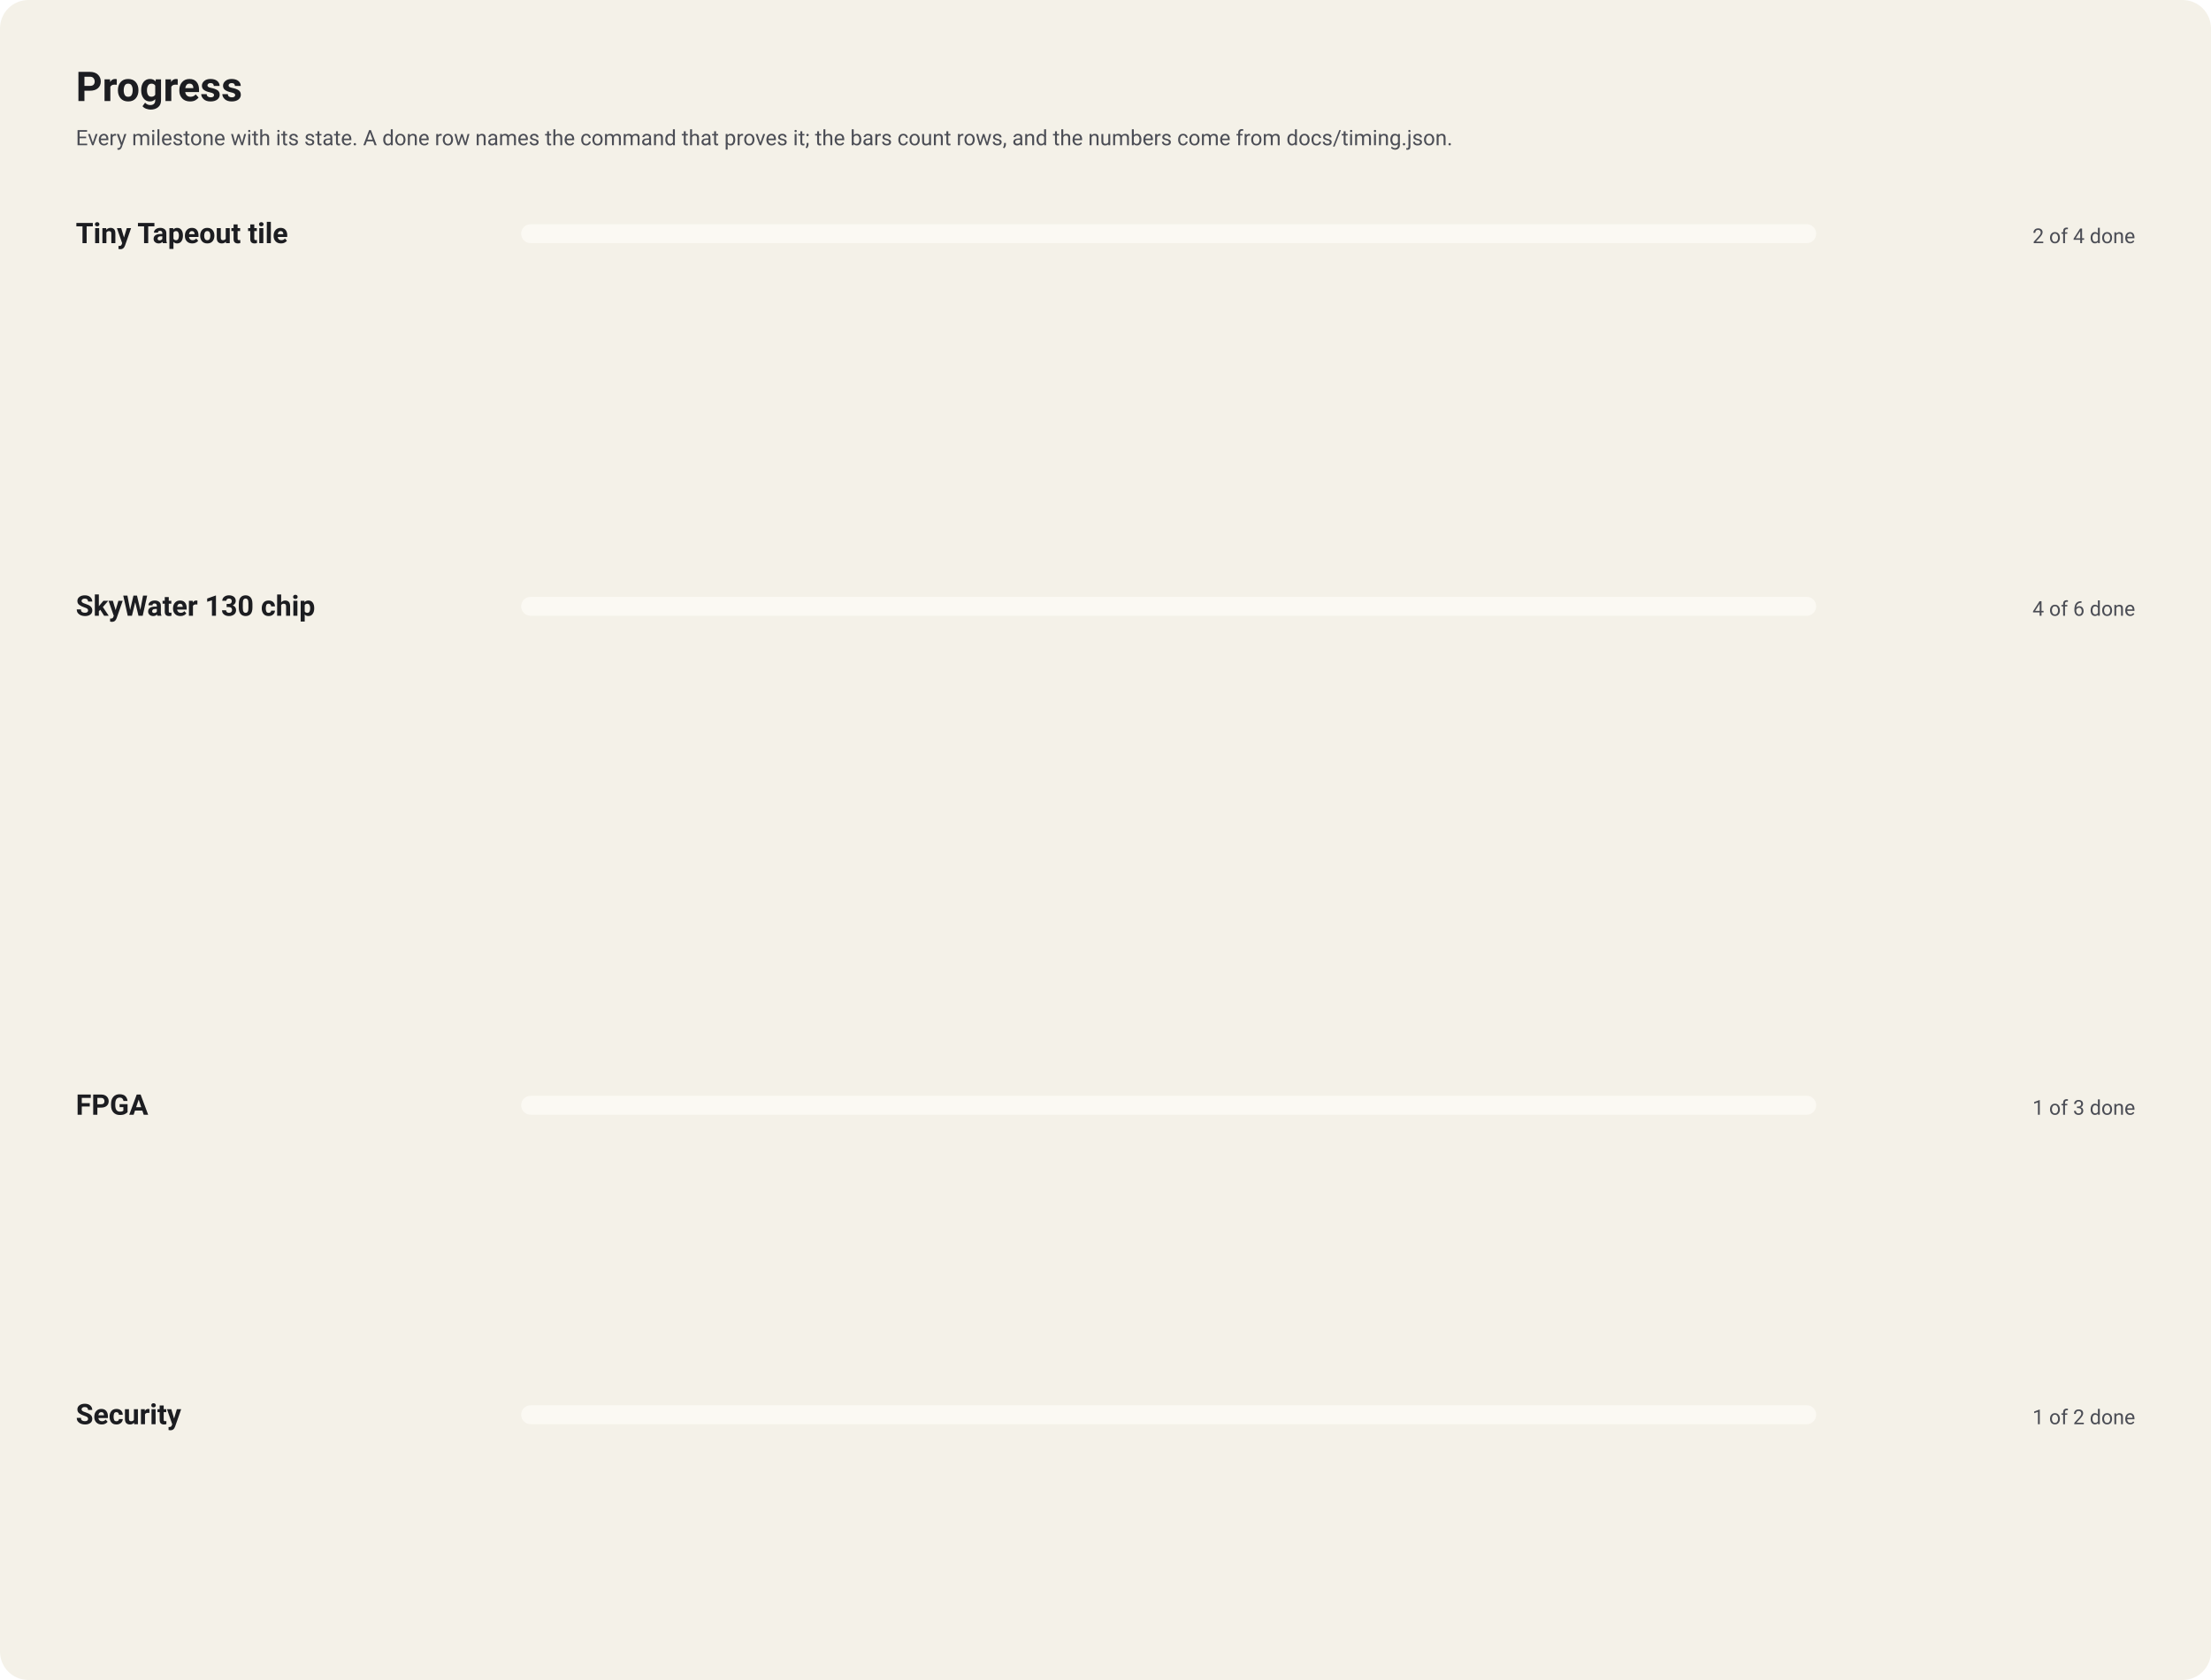
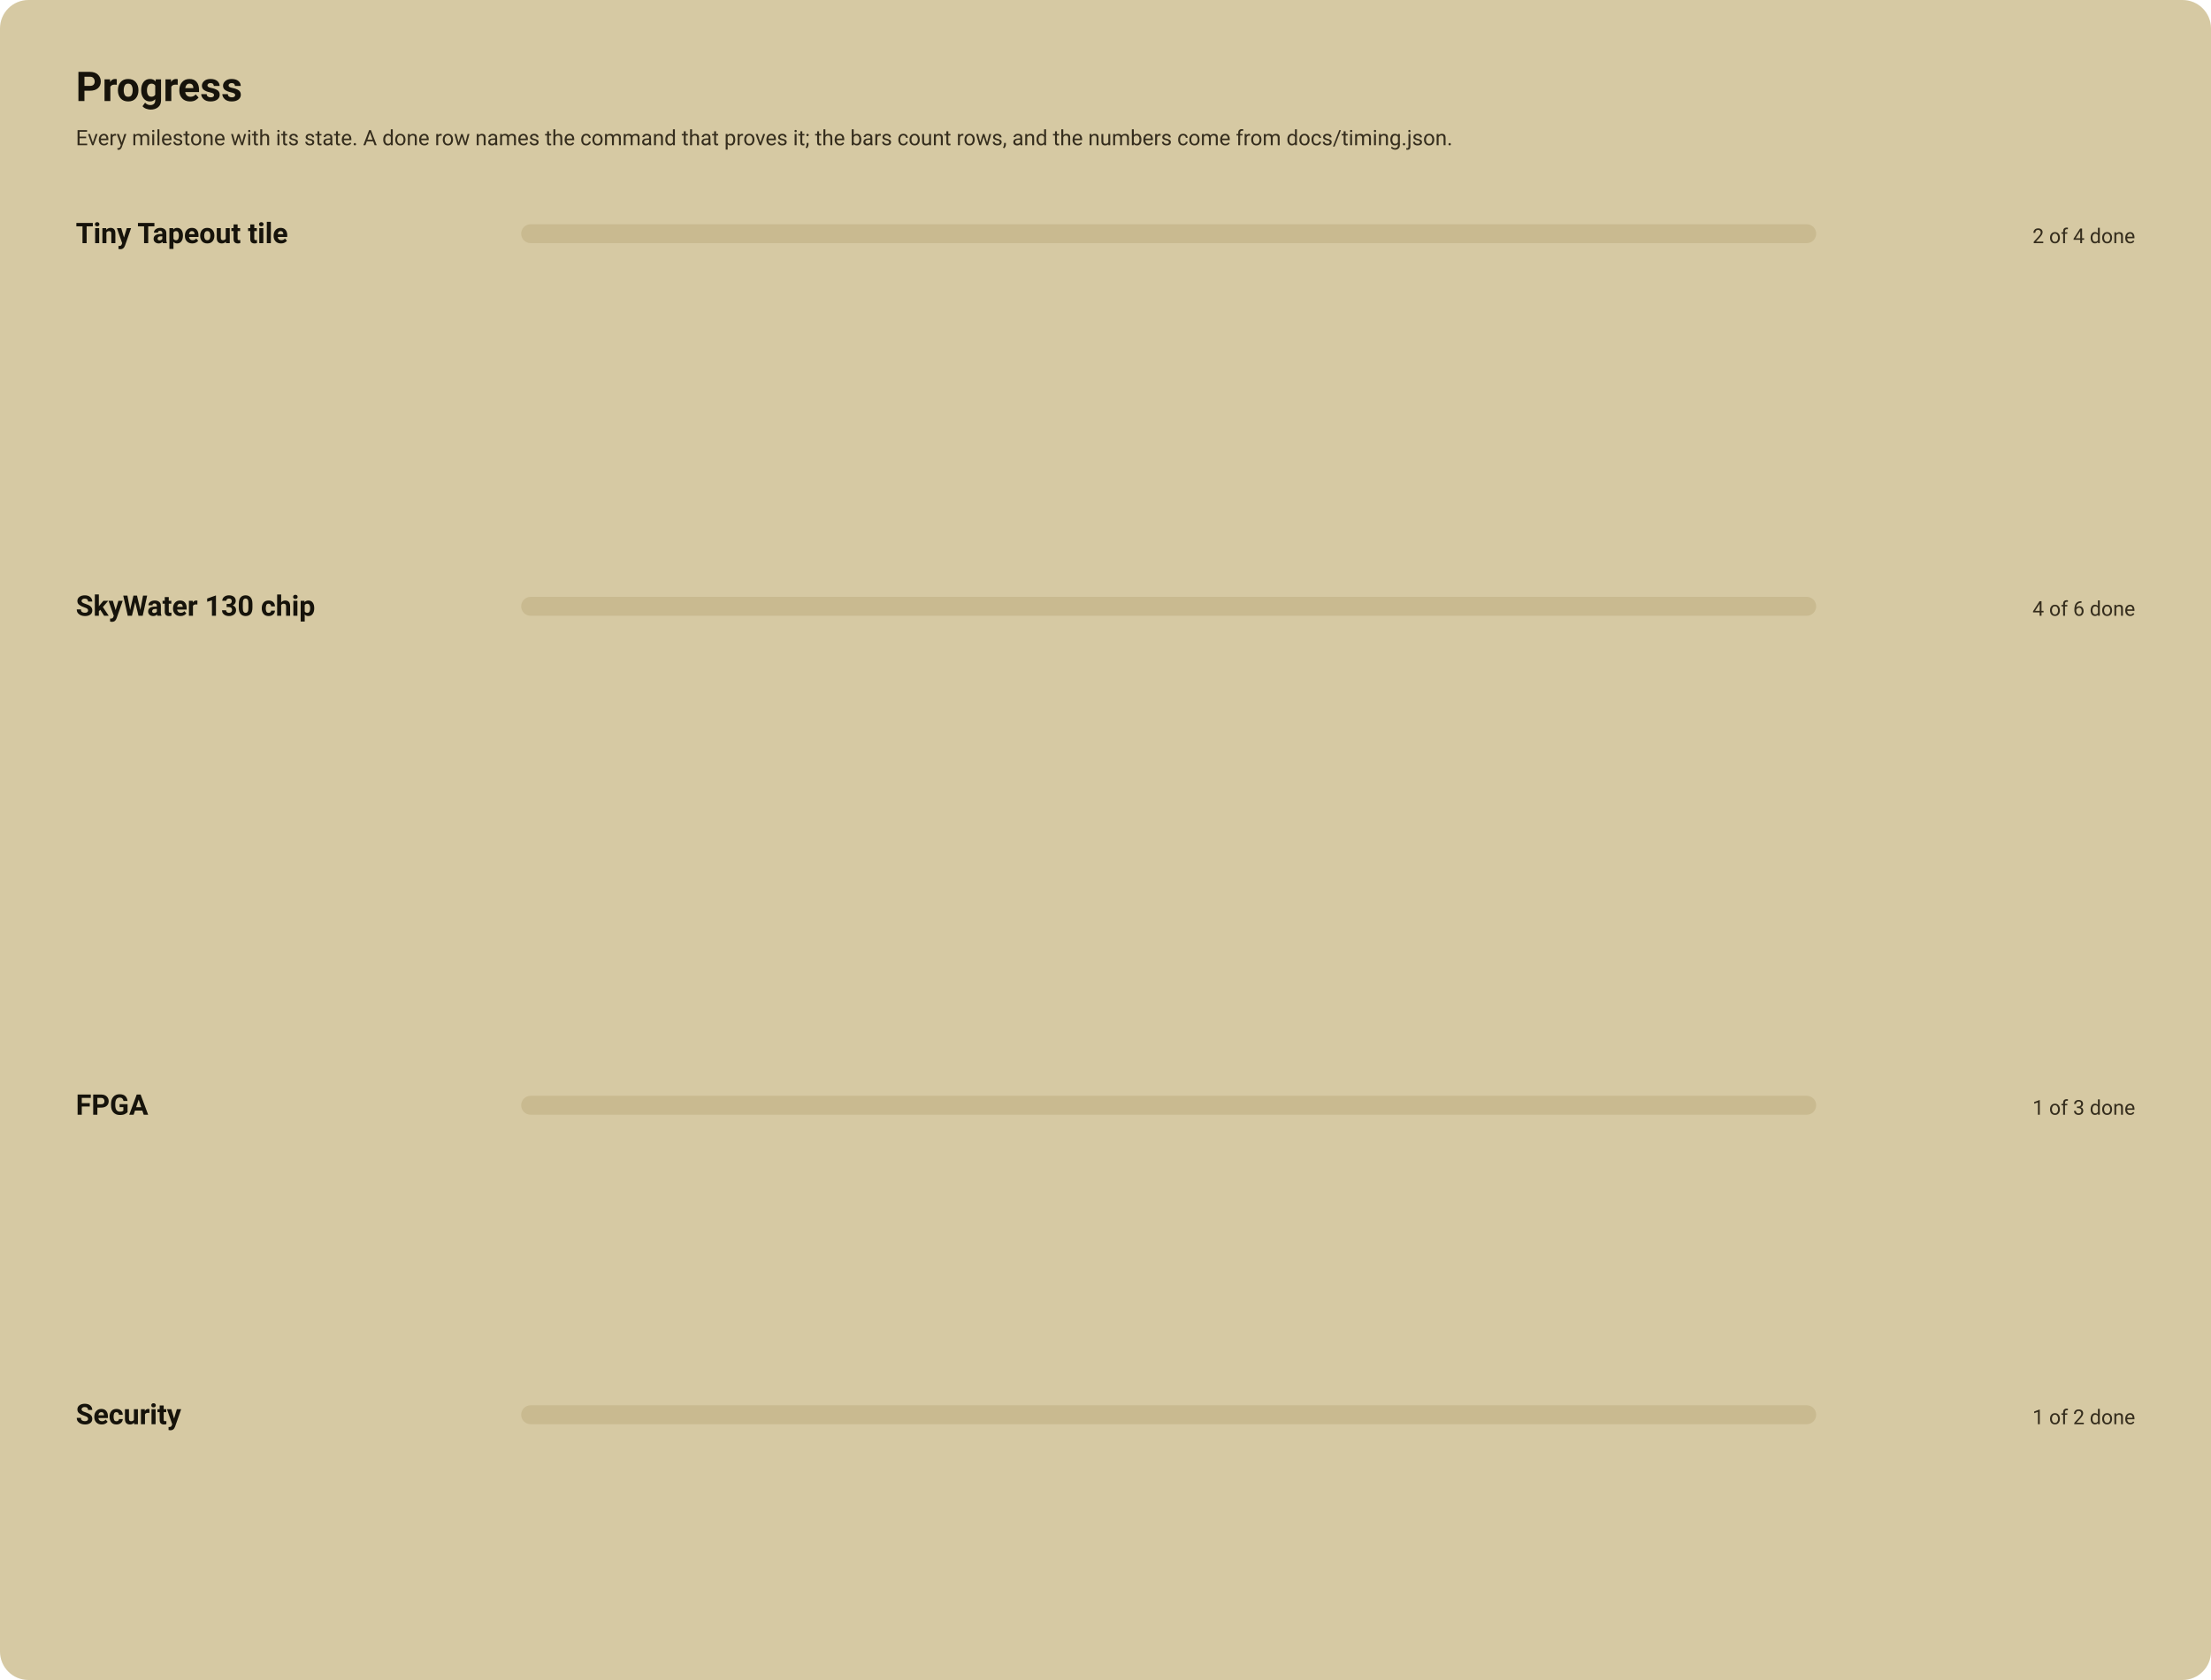
<svg xmlns="http://www.w3.org/2000/svg" viewBox="0 0 1400 1064" width="1400" height="1064" role="img" aria-labelledby="t d">
  <style>
  @keyframes hy-pulse { 0%,100% { opacity:.35 } 50% { opacity:1 } }
  @keyframes hy-flow  { from { stroke-dashoffset: 48 } to { stroke-dashoffset: 0 } }
  @keyframes hy-in    { from { opacity:0; transform:translateY(6px) } to { opacity:1; transform:none } }
  .pulse { animation: hy-pulse 2.4s ease-in-out infinite; }
  .flow  { stroke-dasharray: 6 18; animation: hy-flow 1.2s linear infinite; }
  .rise  { opacity:0; animation: hy-in .6s ease-out forwards; }
  @media (prefers-reduced-motion: reduce) {
    .pulse, .flow, .rise { animation: none !important; opacity: 1 !important; transform: none !important; }
  }
</style>
-   <rect width="1400" height="1064" rx="18" fill="#f4f1e8" />
-   <text x="48.0" y="64.0" text-anchor="start" style="font-family:ui-sans-serif,system-ui,-apple-system,'Segoe UI',Roboto,sans-serif;font-size:26px;font-weight:750" fill="#1c1d21">Progress</text>
-   <text x="48.0" y="92.0" text-anchor="start" style="font-family:ui-sans-serif,system-ui,-apple-system,'Segoe UI',Roboto,sans-serif;font-size:13.5px;font-weight:400" fill="#4b4d55">Every milestone with its state. A done row names the command that proves it; the bars count rows, and the numbers come from docs/timing.json.</text>
-   <text x="48.0" y="154.0" text-anchor="start" style="font-family:ui-sans-serif,system-ui,-apple-system,'Segoe UI',Roboto,sans-serif;font-size:18px;font-weight:750" fill="#1c1d21">Tiny Tapeout tile</text>
-   <text x="1352.0" y="154.0" text-anchor="end" style="font-family:ui-sans-serif,system-ui,-apple-system,'Segoe UI',Roboto,sans-serif;font-size:13px;font-weight:400" fill="#4b4d55">2 of 4 done</text>
-   <rect x="330" y="142" width="820" height="12" rx="6" fill="#fbf9f3" />
-   <rect class="rise" style="animation-delay:0.00s" x="331.0" y="142" width="203.0" height="12" rx="6" fill="#6a3fcf" fill-opacity="1" />
-   <rect class="rise" style="animation-delay:0.05s" x="536.0" y="142" width="203.0" height="12" rx="6" fill="#6a3fcf" fill-opacity="1" />
-   <rect class="rise" style="animation-delay:0.10s" x="741.0" y="142" width="203.0" height="12" rx="6" fill="#0a7488" fill-opacity="0.55" />
-   <rect class="rise" style="animation-delay:0.15s" x="946.0" y="142" width="203.0" height="12" rx="6" fill="#6b6d74" fill-opacity="0.55" />
+   <rect width="1400" height="1064" rx="18" fill="#d6c9a3" />
+   <text x="48.0" y="64.0" text-anchor="start" style="font-family:ui-sans-serif,system-ui,-apple-system,'Segoe UI',Roboto,sans-serif;font-size:26px;font-weight:750" fill="#16130b">Progress</text>
+   <text x="48.0" y="92.0" text-anchor="start" style="font-family:ui-sans-serif,system-ui,-apple-system,'Segoe UI',Roboto,sans-serif;font-size:13.5px;font-weight:400" fill="#352d1d">Every milestone with its state. A done row names the command that proves it; the bars count rows, and the numbers come from docs/timing.json.</text>
+   <text x="48.0" y="154.0" text-anchor="start" style="font-family:ui-sans-serif,system-ui,-apple-system,'Segoe UI',Roboto,sans-serif;font-size:18px;font-weight:750" fill="#16130b">Tiny Tapeout tile</text>
+   <text x="1352.0" y="154.0" text-anchor="end" style="font-family:ui-sans-serif,system-ui,-apple-system,'Segoe UI',Roboto,sans-serif;font-size:13px;font-weight:400" fill="#352d1d">2 of 4 done</text>
+   <rect x="330" y="142" width="820" height="12" rx="6" fill="#c9ba90" />
+   <rect class="rise" style="animation-delay:0.00s" x="331.0" y="142" width="203.0" height="12" rx="6" fill="#5e1f7c" fill-opacity="1" />
+   <rect class="rise" style="animation-delay:0.05s" x="536.0" y="142" width="203.0" height="12" rx="6" fill="#5e1f7c" fill-opacity="1" />
+   <rect class="rise" style="animation-delay:0.10s" x="741.0" y="142" width="203.0" height="12" rx="6" fill="#18378a" fill-opacity="0.55" />
+   <rect class="rise" style="animation-delay:0.15s" x="946.0" y="142" width="203.0" height="12" rx="6" fill="#4a4130" fill-opacity="0.55" />
  <g class="rise" style="animation-delay:0.06s">
-     <rect x="64" y="172" width="104" height="22" rx="11" fill="#6a3fcf" fill-opacity=".2" stroke="#6a3fcf" />
-     <text x="116.0" y="188.0" text-anchor="middle" style="font-family:ui-sans-serif,system-ui,-apple-system,'Segoe UI',Roboto,sans-serif;font-size:12px;font-weight:700" fill="#6a3fcf">done</text>
-     <text x="186.0" y="188.0" text-anchor="start" style="font-family:ui-sans-serif,system-ui,-apple-system,'Segoe UI',Roboto,sans-serif;font-size:14px;font-weight:400" fill="#1c1d21">RTL and 21 cocotb tests</text>
-     <text x="1352.0" y="188.0" text-anchor="end" style="font-family:ui-monospace,SFMono-Regular,Menlo,Consolas,monospace;font-size:12.5px;font-weight:400" fill="#6a3fcf">make tile</text>
+     <rect x="64" y="172" width="104" height="22" rx="11" fill="#5e1f7c" fill-opacity=".2" stroke="#5e1f7c" />
+     <text x="116.0" y="188.0" text-anchor="middle" style="font-family:ui-sans-serif,system-ui,-apple-system,'Segoe UI',Roboto,sans-serif;font-size:12px;font-weight:700" fill="#5e1f7c">done</text>
+     <text x="186.0" y="188.0" text-anchor="start" style="font-family:ui-sans-serif,system-ui,-apple-system,'Segoe UI',Roboto,sans-serif;font-size:14px;font-weight:400" fill="#16130b">RTL and 21 cocotb tests</text>
+     <text x="1352.0" y="188.0" text-anchor="end" style="font-family:ui-monospace,SFMono-Regular,Menlo,Consolas,monospace;font-size:12.5px;font-weight:400" fill="#5e1f7c">make tile</text>
  </g>
  <g class="rise" style="animation-delay:0.12s">
-     <rect x="64" y="212" width="104" height="22" rx="11" fill="#6a3fcf" fill-opacity=".2" stroke="#6a3fcf" />
-     <text x="116.0" y="228.0" text-anchor="middle" style="font-family:ui-sans-serif,system-ui,-apple-system,'Segoe UI',Roboto,sans-serif;font-size:12px;font-weight:700" fill="#6a3fcf">done</text>
-     <text x="186.0" y="228.0" text-anchor="start" style="font-family:ui-sans-serif,system-ui,-apple-system,'Segoe UI',Roboto,sans-serif;font-size:14px;font-weight:400" fill="#1c1d21">hardened clean at 4×4 (v3.10, +14.06 ns)</text>
-     <text x="1352.0" y="228.0" text-anchor="end" style="font-family:ui-monospace,SFMono-Regular,Menlo,Consolas,monospace;font-size:12.5px;font-weight:400" fill="#6a3fcf">make tile-gl</text>
+     <rect x="64" y="212" width="104" height="22" rx="11" fill="#5e1f7c" fill-opacity=".2" stroke="#5e1f7c" />
+     <text x="116.0" y="228.0" text-anchor="middle" style="font-family:ui-sans-serif,system-ui,-apple-system,'Segoe UI',Roboto,sans-serif;font-size:12px;font-weight:700" fill="#5e1f7c">done</text>
+     <text x="186.0" y="228.0" text-anchor="start" style="font-family:ui-sans-serif,system-ui,-apple-system,'Segoe UI',Roboto,sans-serif;font-size:14px;font-weight:400" fill="#16130b">hardened clean at 4×4 (v3.10, +14.06 ns)</text>
+     <text x="1352.0" y="228.0" text-anchor="end" style="font-family:ui-monospace,SFMono-Regular,Menlo,Consolas,monospace;font-size:12.5px;font-weight:400" fill="#5e1f7c">make tile-gl</text>
  </g>
  <g class="rise" style="animation-delay:0.18s">
-     <rect x="64" y="252" width="104" height="22" rx="11" fill="#0a7488" fill-opacity=".2" stroke="#0a7488" />
-     <text x="116.0" y="268.0" text-anchor="middle" style="font-family:ui-sans-serif,system-ui,-apple-system,'Segoe UI',Roboto,sans-serif;font-size:12px;font-weight:700" fill="#0a7488">in progress</text>
-     <text x="186.0" y="268.0" text-anchor="start" style="font-family:ui-sans-serif,system-ui,-apple-system,'Segoe UI',Roboto,sans-serif;font-size:14px;font-weight:400" fill="#1c1d21">slew warnings to zero (1,230 left, slow corners)</text>
-     <text x="1352.0" y="268.0" text-anchor="end" style="font-family:ui-sans-serif,system-ui,-apple-system,'Segoe UI',Roboto,sans-serif;font-size:12.5px;font-weight:400" fill="#4b4d55">one change per harden</text>
+     <rect x="64" y="252" width="104" height="22" rx="11" fill="#18378a" fill-opacity=".2" stroke="#18378a" />
+     <text x="116.0" y="268.0" text-anchor="middle" style="font-family:ui-sans-serif,system-ui,-apple-system,'Segoe UI',Roboto,sans-serif;font-size:12px;font-weight:700" fill="#18378a">in progress</text>
+     <text x="186.0" y="268.0" text-anchor="start" style="font-family:ui-sans-serif,system-ui,-apple-system,'Segoe UI',Roboto,sans-serif;font-size:14px;font-weight:400" fill="#16130b">slew warnings to zero (1,230 left, slow corners)</text>
+     <text x="1352.0" y="268.0" text-anchor="end" style="font-family:ui-sans-serif,system-ui,-apple-system,'Segoe UI',Roboto,sans-serif;font-size:12.5px;font-weight:400" fill="#352d1d">one change per harden</text>
  </g>
  <g class="rise" style="animation-delay:0.24s">
-     <rect x="64" y="292" width="104" height="22" rx="11" fill="#6b6d74" fill-opacity=".2" stroke="#6b6d74" />
-     <text x="116.0" y="308.0" text-anchor="middle" style="font-family:ui-sans-serif,system-ui,-apple-system,'Segoe UI',Roboto,sans-serif;font-size:12px;font-weight:700" fill="#6b6d74">planned</text>
-     <text x="186.0" y="308.0" text-anchor="start" style="font-family:ui-sans-serif,system-ui,-apple-system,'Segoe UI',Roboto,sans-serif;font-size:14px;font-weight:400" fill="#1c1d21">shuttle submission</text>
-     <text x="1352.0" y="308.0" text-anchor="end" style="font-family:ui-sans-serif,system-ui,-apple-system,'Segoe UI',Roboto,sans-serif;font-size:12.5px;font-weight:400" fill="#4b4d55">owner releases; GDS action builds</text>
+     <rect x="64" y="292" width="104" height="22" rx="11" fill="#4a4130" fill-opacity=".2" stroke="#4a4130" />
+     <text x="116.0" y="308.0" text-anchor="middle" style="font-family:ui-sans-serif,system-ui,-apple-system,'Segoe UI',Roboto,sans-serif;font-size:12px;font-weight:700" fill="#4a4130">planned</text>
+     <text x="186.0" y="308.0" text-anchor="start" style="font-family:ui-sans-serif,system-ui,-apple-system,'Segoe UI',Roboto,sans-serif;font-size:14px;font-weight:400" fill="#16130b">shuttle submission</text>
+     <text x="1352.0" y="308.0" text-anchor="end" style="font-family:ui-sans-serif,system-ui,-apple-system,'Segoe UI',Roboto,sans-serif;font-size:12.5px;font-weight:400" fill="#352d1d">owner releases; GDS action builds</text>
  </g>
-   <text x="48.0" y="390.0" text-anchor="start" style="font-family:ui-sans-serif,system-ui,-apple-system,'Segoe UI',Roboto,sans-serif;font-size:18px;font-weight:750" fill="#1c1d21">SkyWater 130 chip</text>
-   <text x="1352.0" y="390.0" text-anchor="end" style="font-family:ui-sans-serif,system-ui,-apple-system,'Segoe UI',Roboto,sans-serif;font-size:13px;font-weight:400" fill="#4b4d55">4 of 6 done</text>
-   <rect x="330" y="378" width="820" height="12" rx="6" fill="#fbf9f3" />
-   <rect class="rise" style="animation-delay:0.24s" x="331.0" y="378" width="134.7" height="12" rx="6" fill="#6a3fcf" fill-opacity="1" />
-   <rect class="rise" style="animation-delay:0.29s" x="467.7" y="378" width="134.7" height="12" rx="6" fill="#6a3fcf" fill-opacity="1" />
-   <rect class="rise" style="animation-delay:0.34s" x="604.3" y="378" width="134.7" height="12" rx="6" fill="#6a3fcf" fill-opacity="1" />
-   <rect class="rise" style="animation-delay:0.39s" x="741.0" y="378" width="134.7" height="12" rx="6" fill="#6a3fcf" fill-opacity="1" />
-   <rect class="rise" style="animation-delay:0.44s" x="877.7" y="378" width="134.7" height="12" rx="6" fill="#6b6d74" fill-opacity="0.55" />
-   <rect class="rise" style="animation-delay:0.49s" x="1014.3" y="378" width="134.7" height="12" rx="6" fill="#b42318" fill-opacity="0.55" />
+   <text x="48.0" y="390.0" text-anchor="start" style="font-family:ui-sans-serif,system-ui,-apple-system,'Segoe UI',Roboto,sans-serif;font-size:18px;font-weight:750" fill="#16130b">SkyWater 130 chip</text>
+   <text x="1352.0" y="390.0" text-anchor="end" style="font-family:ui-sans-serif,system-ui,-apple-system,'Segoe UI',Roboto,sans-serif;font-size:13px;font-weight:400" fill="#352d1d">4 of 6 done</text>
+   <rect x="330" y="378" width="820" height="12" rx="6" fill="#c9ba90" />
+   <rect class="rise" style="animation-delay:0.24s" x="331.0" y="378" width="134.7" height="12" rx="6" fill="#5e1f7c" fill-opacity="1" />
+   <rect class="rise" style="animation-delay:0.29s" x="467.7" y="378" width="134.7" height="12" rx="6" fill="#5e1f7c" fill-opacity="1" />
+   <rect class="rise" style="animation-delay:0.34s" x="604.3" y="378" width="134.7" height="12" rx="6" fill="#5e1f7c" fill-opacity="1" />
+   <rect class="rise" style="animation-delay:0.39s" x="741.0" y="378" width="134.7" height="12" rx="6" fill="#5e1f7c" fill-opacity="1" />
+   <rect class="rise" style="animation-delay:0.44s" x="877.7" y="378" width="134.7" height="12" rx="6" fill="#4a4130" fill-opacity="0.55" />
+   <rect class="rise" style="animation-delay:0.49s" x="1014.3" y="378" width="134.7" height="12" rx="6" fill="#821a0a" fill-opacity="0.55" />
  <g class="rise" style="animation-delay:0.30s">
-     <rect x="64" y="408" width="104" height="22" rx="11" fill="#6a3fcf" fill-opacity=".2" stroke="#6a3fcf" />
-     <text x="116.0" y="424.0" text-anchor="middle" style="font-family:ui-sans-serif,system-ui,-apple-system,'Segoe UI',Roboto,sans-serif;font-size:12px;font-weight:700" fill="#6a3fcf">done</text>
-     <text x="186.0" y="424.0" text-anchor="start" style="font-family:ui-sans-serif,system-ui,-apple-system,'Segoe UI',Roboto,sans-serif;font-size:14px;font-weight:400" fill="#1c1d21">scheduler, pad multiplexer, SPI through the pads</text>
-     <text x="1352.0" y="424.0" text-anchor="end" style="font-family:ui-monospace,SFMono-Regular,Menlo,Consolas,monospace;font-size:12.5px;font-weight:400" fill="#6a3fcf">make sky130</text>
+     <rect x="64" y="408" width="104" height="22" rx="11" fill="#5e1f7c" fill-opacity=".2" stroke="#5e1f7c" />
+     <text x="116.0" y="424.0" text-anchor="middle" style="font-family:ui-sans-serif,system-ui,-apple-system,'Segoe UI',Roboto,sans-serif;font-size:12px;font-weight:700" fill="#5e1f7c">done</text>
+     <text x="186.0" y="424.0" text-anchor="start" style="font-family:ui-sans-serif,system-ui,-apple-system,'Segoe UI',Roboto,sans-serif;font-size:14px;font-weight:400" fill="#16130b">scheduler, pad multiplexer, SPI through the pads</text>
+     <text x="1352.0" y="424.0" text-anchor="end" style="font-family:ui-monospace,SFMono-Regular,Menlo,Consolas,monospace;font-size:12.5px;font-weight:400" fill="#5e1f7c">make sky130</text>
  </g>
  <g class="rise" style="animation-delay:0.36s">
-     <rect x="64" y="448" width="104" height="22" rx="11" fill="#6a3fcf" fill-opacity=".2" stroke="#6a3fcf" />
-     <text x="116.0" y="464.0" text-anchor="middle" style="font-family:ui-sans-serif,system-ui,-apple-system,'Segoe UI',Roboto,sans-serif;font-size:12px;font-weight:700" fill="#6a3fcf">done</text>
-     <text x="186.0" y="464.0" text-anchor="start" style="font-family:ui-sans-serif,system-ui,-apple-system,'Segoe UI',Roboto,sans-serif;font-size:14px;font-weight:400" fill="#1c1d21">GPU as the sixth slot, system-tile simulation</text>
-     <text x="1352.0" y="464.0" text-anchor="end" style="font-family:ui-monospace,SFMono-Regular,Menlo,Consolas,monospace;font-size:12.5px;font-weight:400" fill="#6a3fcf">make systile-gpu</text>
+     <rect x="64" y="448" width="104" height="22" rx="11" fill="#5e1f7c" fill-opacity=".2" stroke="#5e1f7c" />
+     <text x="116.0" y="464.0" text-anchor="middle" style="font-family:ui-sans-serif,system-ui,-apple-system,'Segoe UI',Roboto,sans-serif;font-size:12px;font-weight:700" fill="#5e1f7c">done</text>
+     <text x="186.0" y="464.0" text-anchor="start" style="font-family:ui-sans-serif,system-ui,-apple-system,'Segoe UI',Roboto,sans-serif;font-size:14px;font-weight:400" fill="#16130b">GPU as the sixth slot, system-tile simulation</text>
+     <text x="1352.0" y="464.0" text-anchor="end" style="font-family:ui-monospace,SFMono-Regular,Menlo,Consolas,monospace;font-size:12.5px;font-weight:400" fill="#5e1f7c">make systile-gpu</text>
  </g>
  <g class="rise" style="animation-delay:0.42s">
-     <rect x="64" y="488" width="104" height="22" rx="11" fill="#6a3fcf" fill-opacity=".2" stroke="#6a3fcf" />
-     <text x="116.0" y="504.0" text-anchor="middle" style="font-family:ui-sans-serif,system-ui,-apple-system,'Segoe UI',Roboto,sans-serif;font-size:12px;font-weight:700" fill="#6a3fcf">done</text>
-     <text x="186.0" y="504.0" text-anchor="start" style="font-family:ui-sans-serif,system-ui,-apple-system,'Segoe UI',Roboto,sans-serif;font-size:14px;font-weight:400" fill="#1c1d21">ABI version 2: modes, policy, contexts, simulation</text>
-     <text x="1352.0" y="504.0" text-anchor="end" style="font-family:ui-monospace,SFMono-Regular,Menlo,Consolas,monospace;font-size:12.5px;font-weight:400" fill="#6a3fcf">make systile-abi</text>
+     <rect x="64" y="488" width="104" height="22" rx="11" fill="#5e1f7c" fill-opacity=".2" stroke="#5e1f7c" />
+     <text x="116.0" y="504.0" text-anchor="middle" style="font-family:ui-sans-serif,system-ui,-apple-system,'Segoe UI',Roboto,sans-serif;font-size:12px;font-weight:700" fill="#5e1f7c">done</text>
+     <text x="186.0" y="504.0" text-anchor="start" style="font-family:ui-sans-serif,system-ui,-apple-system,'Segoe UI',Roboto,sans-serif;font-size:14px;font-weight:400" fill="#16130b">ABI version 2: modes, policy, contexts, simulation</text>
+     <text x="1352.0" y="504.0" text-anchor="end" style="font-family:ui-monospace,SFMono-Regular,Menlo,Consolas,monospace;font-size:12.5px;font-weight:400" fill="#5e1f7c">make systile-abi</text>
  </g>
  <g class="rise" style="animation-delay:0.48s">
-     <rect x="64" y="528" width="104" height="22" rx="11" fill="#6a3fcf" fill-opacity=".2" stroke="#6a3fcf" />
-     <text x="116.0" y="544.0" text-anchor="middle" style="font-family:ui-sans-serif,system-ui,-apple-system,'Segoe UI',Roboto,sans-serif;font-size:12px;font-weight:700" fill="#6a3fcf">done</text>
-     <text x="186.0" y="544.0" text-anchor="start" style="font-family:ui-sans-serif,system-ui,-apple-system,'Segoe UI',Roboto,sans-serif;font-size:14px;font-weight:400" fill="#1c1d21">Sixfold RV64 CPU on the CPU slot, simulation</text>
-     <text x="1352.0" y="544.0" text-anchor="end" style="font-family:ui-monospace,SFMono-Regular,Menlo,Consolas,monospace;font-size:12.5px;font-weight:400" fill="#6a3fcf">make systile-cpu</text>
+     <rect x="64" y="528" width="104" height="22" rx="11" fill="#5e1f7c" fill-opacity=".2" stroke="#5e1f7c" />
+     <text x="116.0" y="544.0" text-anchor="middle" style="font-family:ui-sans-serif,system-ui,-apple-system,'Segoe UI',Roboto,sans-serif;font-size:12px;font-weight:700" fill="#5e1f7c">done</text>
+     <text x="186.0" y="544.0" text-anchor="start" style="font-family:ui-sans-serif,system-ui,-apple-system,'Segoe UI',Roboto,sans-serif;font-size:14px;font-weight:400" fill="#16130b">Sixfold RV64 CPU on the CPU slot, simulation</text>
+     <text x="1352.0" y="544.0" text-anchor="end" style="font-family:ui-monospace,SFMono-Regular,Menlo,Consolas,monospace;font-size:12.5px;font-weight:400" fill="#5e1f7c">make systile-cpu</text>
  </g>
  <g class="rise" style="animation-delay:0.54s">
-     <rect x="64" y="568" width="104" height="22" rx="11" fill="#6b6d74" fill-opacity=".2" stroke="#6b6d74" />
-     <text x="116.0" y="584.0" text-anchor="middle" style="font-family:ui-sans-serif,system-ui,-apple-system,'Segoe UI',Roboto,sans-serif;font-size:12px;font-weight:700" fill="#6b6d74">planned</text>
-     <text x="186.0" y="584.0" text-anchor="start" style="font-family:ui-sans-serif,system-ui,-apple-system,'Segoe UI',Roboto,sans-serif;font-size:14px;font-weight:400" fill="#1c1d21">CPU, GPU and TPU in the OpenFrame top</text>
-     <text x="1352.0" y="584.0" text-anchor="end" style="font-family:ui-sans-serif,system-ui,-apple-system,'Segoe UI',Roboto,sans-serif;font-size:12.5px;font-weight:400" fill="#4b4d55">they run in the system tile; the pad top has the scheduler</text>
+     <rect x="64" y="568" width="104" height="22" rx="11" fill="#4a4130" fill-opacity=".2" stroke="#4a4130" />
+     <text x="116.0" y="584.0" text-anchor="middle" style="font-family:ui-sans-serif,system-ui,-apple-system,'Segoe UI',Roboto,sans-serif;font-size:12px;font-weight:700" fill="#4a4130">planned</text>
+     <text x="186.0" y="584.0" text-anchor="start" style="font-family:ui-sans-serif,system-ui,-apple-system,'Segoe UI',Roboto,sans-serif;font-size:14px;font-weight:400" fill="#16130b">CPU, GPU and TPU in the OpenFrame top</text>
+     <text x="1352.0" y="584.0" text-anchor="end" style="font-family:ui-sans-serif,system-ui,-apple-system,'Segoe UI',Roboto,sans-serif;font-size:12.5px;font-weight:400" fill="#352d1d">they run in the system tile; the pad top has the scheduler</text>
  </g>
  <g class="rise" style="animation-delay:0.60s">
-     <rect x="64" y="608" width="104" height="22" rx="11" fill="#b42318" fill-opacity=".2" stroke="#b42318" />
-     <text x="116.0" y="624.0" text-anchor="middle" style="font-family:ui-sans-serif,system-ui,-apple-system,'Segoe UI',Roboto,sans-serif;font-size:12px;font-weight:700" fill="#b42318">blocked</text>
-     <text x="186.0" y="624.0" text-anchor="start" style="font-family:ui-sans-serif,system-ui,-apple-system,'Segoe UI',Roboto,sans-serif;font-size:14px;font-weight:400" fill="#1c1d21">harden the OpenFrame chip</text>
-     <text x="1352.0" y="624.0" text-anchor="end" style="font-family:ui-sans-serif,system-ui,-apple-system,'Segoe UI',Roboto,sans-serif;font-size:12.5px;font-weight:400" fill="#4b4d55">the CPU memory must become SRAM macros first</text>
+     <rect x="64" y="608" width="104" height="22" rx="11" fill="#821a0a" fill-opacity=".2" stroke="#821a0a" />
+     <text x="116.0" y="624.0" text-anchor="middle" style="font-family:ui-sans-serif,system-ui,-apple-system,'Segoe UI',Roboto,sans-serif;font-size:12px;font-weight:700" fill="#821a0a">blocked</text>
+     <text x="186.0" y="624.0" text-anchor="start" style="font-family:ui-sans-serif,system-ui,-apple-system,'Segoe UI',Roboto,sans-serif;font-size:14px;font-weight:400" fill="#16130b">harden the OpenFrame chip</text>
+     <text x="1352.0" y="624.0" text-anchor="end" style="font-family:ui-sans-serif,system-ui,-apple-system,'Segoe UI',Roboto,sans-serif;font-size:12.5px;font-weight:400" fill="#352d1d">the CPU memory must become SRAM macros first</text>
  </g>
-   <text x="48.0" y="706.0" text-anchor="start" style="font-family:ui-sans-serif,system-ui,-apple-system,'Segoe UI',Roboto,sans-serif;font-size:18px;font-weight:750" fill="#1c1d21">FPGA</text>
-   <text x="1352.0" y="706.0" text-anchor="end" style="font-family:ui-sans-serif,system-ui,-apple-system,'Segoe UI',Roboto,sans-serif;font-size:13px;font-weight:400" fill="#4b4d55">1 of 3 done</text>
-   <rect x="330" y="694" width="820" height="12" rx="6" fill="#fbf9f3" />
-   <rect class="rise" style="animation-delay:0.60s" x="331.0" y="694" width="271.3" height="12" rx="6" fill="#6a3fcf" fill-opacity="1" />
-   <rect class="rise" style="animation-delay:0.65s" x="604.3" y="694" width="271.3" height="12" rx="6" fill="#0a7488" fill-opacity="0.55" />
-   <rect class="rise" style="animation-delay:0.70s" x="877.7" y="694" width="271.3" height="12" rx="6" fill="#b42318" fill-opacity="0.55" />
+   <text x="48.0" y="706.0" text-anchor="start" style="font-family:ui-sans-serif,system-ui,-apple-system,'Segoe UI',Roboto,sans-serif;font-size:18px;font-weight:750" fill="#16130b">FPGA</text>
+   <text x="1352.0" y="706.0" text-anchor="end" style="font-family:ui-sans-serif,system-ui,-apple-system,'Segoe UI',Roboto,sans-serif;font-size:13px;font-weight:400" fill="#352d1d">1 of 3 done</text>
+   <rect x="330" y="694" width="820" height="12" rx="6" fill="#c9ba90" />
+   <rect class="rise" style="animation-delay:0.60s" x="331.0" y="694" width="271.3" height="12" rx="6" fill="#5e1f7c" fill-opacity="1" />
+   <rect class="rise" style="animation-delay:0.65s" x="604.3" y="694" width="271.3" height="12" rx="6" fill="#18378a" fill-opacity="0.55" />
+   <rect class="rise" style="animation-delay:0.70s" x="877.7" y="694" width="271.3" height="12" rx="6" fill="#821a0a" fill-opacity="0.55" />
  <g class="rise" style="animation-delay:0.66s">
-     <rect x="64" y="724" width="104" height="22" rx="11" fill="#6a3fcf" fill-opacity=".2" stroke="#6a3fcf" />
-     <text x="116.0" y="740.0" text-anchor="middle" style="font-family:ui-sans-serif,system-ui,-apple-system,'Segoe UI',Roboto,sans-serif;font-size:12px;font-weight:700" fill="#6a3fcf">done</text>
-     <text x="186.0" y="740.0" text-anchor="start" style="font-family:ui-sans-serif,system-ui,-apple-system,'Segoe UI',Roboto,sans-serif;font-size:14px;font-weight:400" fill="#1c1d21">ECP5 images placed and routed, timing met</text>
-     <text x="1352.0" y="740.0" text-anchor="end" style="font-family:ui-monospace,SFMono-Regular,Menlo,Consolas,monospace;font-size:12.5px;font-weight:400" fill="#6a3fcf">make fpga</text>
+     <rect x="64" y="724" width="104" height="22" rx="11" fill="#5e1f7c" fill-opacity=".2" stroke="#5e1f7c" />
+     <text x="116.0" y="740.0" text-anchor="middle" style="font-family:ui-sans-serif,system-ui,-apple-system,'Segoe UI',Roboto,sans-serif;font-size:12px;font-weight:700" fill="#5e1f7c">done</text>
+     <text x="186.0" y="740.0" text-anchor="start" style="font-family:ui-sans-serif,system-ui,-apple-system,'Segoe UI',Roboto,sans-serif;font-size:14px;font-weight:400" fill="#16130b">ECP5 images placed and routed, timing met</text>
+     <text x="1352.0" y="740.0" text-anchor="end" style="font-family:ui-monospace,SFMono-Regular,Menlo,Consolas,monospace;font-size:12.5px;font-weight:400" fill="#5e1f7c">make fpga</text>
  </g>
  <g class="rise" style="animation-delay:0.72s">
-     <rect x="64" y="764" width="104" height="22" rx="11" fill="#0a7488" fill-opacity=".2" stroke="#0a7488" />
-     <text x="116.0" y="780.0" text-anchor="middle" style="font-family:ui-sans-serif,system-ui,-apple-system,'Segoe UI',Roboto,sans-serif;font-size:12px;font-weight:700" fill="#0a7488">in progress</text>
-     <text x="186.0" y="780.0" text-anchor="start" style="font-family:ui-sans-serif,system-ui,-apple-system,'Segoe UI',Roboto,sans-serif;font-size:14px;font-weight:400" fill="#1c1d21">Basys 3 image, serial and JTAG host paths</text>
-     <text x="1352.0" y="780.0" text-anchor="end" style="font-family:ui-sans-serif,system-ui,-apple-system,'Segoe UI',Roboto,sans-serif;font-size:12.5px;font-weight:400" fill="#4b4d55">simulated; Vivado not installed</text>
+     <rect x="64" y="764" width="104" height="22" rx="11" fill="#18378a" fill-opacity=".2" stroke="#18378a" />
+     <text x="116.0" y="780.0" text-anchor="middle" style="font-family:ui-sans-serif,system-ui,-apple-system,'Segoe UI',Roboto,sans-serif;font-size:12px;font-weight:700" fill="#18378a">in progress</text>
+     <text x="186.0" y="780.0" text-anchor="start" style="font-family:ui-sans-serif,system-ui,-apple-system,'Segoe UI',Roboto,sans-serif;font-size:14px;font-weight:400" fill="#16130b">Basys 3 image, serial and JTAG host paths</text>
+     <text x="1352.0" y="780.0" text-anchor="end" style="font-family:ui-sans-serif,system-ui,-apple-system,'Segoe UI',Roboto,sans-serif;font-size:12.5px;font-weight:400" fill="#352d1d">simulated; Vivado not installed</text>
  </g>
  <g class="rise" style="animation-delay:0.78s">
-     <rect x="64" y="804" width="104" height="22" rx="11" fill="#b42318" fill-opacity=".2" stroke="#b42318" />
-     <text x="116.0" y="820.0" text-anchor="middle" style="font-family:ui-sans-serif,system-ui,-apple-system,'Segoe UI',Roboto,sans-serif;font-size:12px;font-weight:700" fill="#b42318">blocked</text>
-     <text x="186.0" y="820.0" text-anchor="start" style="font-family:ui-sans-serif,system-ui,-apple-system,'Segoe UI',Roboto,sans-serif;font-size:14px;font-weight:400" fill="#1c1d21">first image on a real board (ULX3S)</text>
-     <text x="1352.0" y="820.0" text-anchor="end" style="font-family:ui-sans-serif,system-ui,-apple-system,'Segoe UI',Roboto,sans-serif;font-size:12.5px;font-weight:400" fill="#4b4d55">needs the board</text>
+     <rect x="64" y="804" width="104" height="22" rx="11" fill="#821a0a" fill-opacity=".2" stroke="#821a0a" />
+     <text x="116.0" y="820.0" text-anchor="middle" style="font-family:ui-sans-serif,system-ui,-apple-system,'Segoe UI',Roboto,sans-serif;font-size:12px;font-weight:700" fill="#821a0a">blocked</text>
+     <text x="186.0" y="820.0" text-anchor="start" style="font-family:ui-sans-serif,system-ui,-apple-system,'Segoe UI',Roboto,sans-serif;font-size:14px;font-weight:400" fill="#16130b">first image on a real board (ULX3S)</text>
+     <text x="1352.0" y="820.0" text-anchor="end" style="font-family:ui-sans-serif,system-ui,-apple-system,'Segoe UI',Roboto,sans-serif;font-size:12.5px;font-weight:400" fill="#352d1d">needs the board</text>
  </g>
-   <text x="48.0" y="902.0" text-anchor="start" style="font-family:ui-sans-serif,system-ui,-apple-system,'Segoe UI',Roboto,sans-serif;font-size:18px;font-weight:750" fill="#1c1d21">Security</text>
-   <text x="1352.0" y="902.0" text-anchor="end" style="font-family:ui-sans-serif,system-ui,-apple-system,'Segoe UI',Roboto,sans-serif;font-size:13px;font-weight:400" fill="#4b4d55">1 of 2 done</text>
-   <rect x="330" y="890" width="820" height="12" rx="6" fill="#fbf9f3" />
-   <rect class="rise" style="animation-delay:0.78s" x="331.0" y="890" width="408.0" height="12" rx="6" fill="#6a3fcf" fill-opacity="1" />
-   <rect class="rise" style="animation-delay:0.83s" x="741.0" y="890" width="408.0" height="12" rx="6" fill="#6b6d74" fill-opacity="0.55" />
+   <text x="48.0" y="902.0" text-anchor="start" style="font-family:ui-sans-serif,system-ui,-apple-system,'Segoe UI',Roboto,sans-serif;font-size:18px;font-weight:750" fill="#16130b">Security</text>
+   <text x="1352.0" y="902.0" text-anchor="end" style="font-family:ui-sans-serif,system-ui,-apple-system,'Segoe UI',Roboto,sans-serif;font-size:13px;font-weight:400" fill="#352d1d">1 of 2 done</text>
+   <rect x="330" y="890" width="820" height="12" rx="6" fill="#c9ba90" />
+   <rect class="rise" style="animation-delay:0.78s" x="331.0" y="890" width="408.0" height="12" rx="6" fill="#5e1f7c" fill-opacity="1" />
+   <rect class="rise" style="animation-delay:0.83s" x="741.0" y="890" width="408.0" height="12" rx="6" fill="#4a4130" fill-opacity="0.55" />
  <g class="rise" style="animation-delay:0.84s">
-     <rect x="64" y="920" width="104" height="22" rx="11" fill="#6a3fcf" fill-opacity=".2" stroke="#6a3fcf" />
-     <text x="116.0" y="936.0" text-anchor="middle" style="font-family:ui-sans-serif,system-ui,-apple-system,'Segoe UI',Roboto,sans-serif;font-size:12px;font-weight:700" fill="#6a3fcf">done</text>
-     <text x="186.0" y="936.0" text-anchor="start" style="font-family:ui-sans-serif,system-ui,-apple-system,'Segoe UI',Roboto,sans-serif;font-size:14px;font-weight:400" fill="#1c1d21">key vault, SHA-256, measurement as blocks</text>
-     <text x="1352.0" y="936.0" text-anchor="end" style="font-family:ui-monospace,SFMono-Regular,Menlo,Consolas,monospace;font-size:12.5px;font-weight:400" fill="#6a3fcf">make sha256-stream</text>
+     <rect x="64" y="920" width="104" height="22" rx="11" fill="#5e1f7c" fill-opacity=".2" stroke="#5e1f7c" />
+     <text x="116.0" y="936.0" text-anchor="middle" style="font-family:ui-sans-serif,system-ui,-apple-system,'Segoe UI',Roboto,sans-serif;font-size:12px;font-weight:700" fill="#5e1f7c">done</text>
+     <text x="186.0" y="936.0" text-anchor="start" style="font-family:ui-sans-serif,system-ui,-apple-system,'Segoe UI',Roboto,sans-serif;font-size:14px;font-weight:400" fill="#16130b">key vault, SHA-256, measurement as blocks</text>
+     <text x="1352.0" y="936.0" text-anchor="end" style="font-family:ui-monospace,SFMono-Regular,Menlo,Consolas,monospace;font-size:12.5px;font-weight:400" fill="#5e1f7c">make sha256-stream</text>
  </g>
  <g class="rise" style="animation-delay:0.90s">
-     <rect x="64" y="960" width="104" height="22" rx="11" fill="#6b6d74" fill-opacity=".2" stroke="#6b6d74" />
-     <text x="116.0" y="976.0" text-anchor="middle" style="font-family:ui-sans-serif,system-ui,-apple-system,'Segoe UI',Roboto,sans-serif;font-size:12px;font-weight:700" fill="#6b6d74">planned</text>
-     <text x="186.0" y="976.0" text-anchor="start" style="font-family:ui-sans-serif,system-ui,-apple-system,'Segoe UI',Roboto,sans-serif;font-size:14px;font-weight:400" fill="#1c1d21">FHE and SE modes</text>
-     <text x="1352.0" y="976.0" text-anchor="end" style="font-family:ui-sans-serif,system-ui,-apple-system,'Segoe UI',Roboto,sans-serif;font-size:12.5px;font-weight:400" fill="#4b4d55">specifications; refused by host and chip</text>
+     <rect x="64" y="960" width="104" height="22" rx="11" fill="#4a4130" fill-opacity=".2" stroke="#4a4130" />
+     <text x="116.0" y="976.0" text-anchor="middle" style="font-family:ui-sans-serif,system-ui,-apple-system,'Segoe UI',Roboto,sans-serif;font-size:12px;font-weight:700" fill="#4a4130">planned</text>
+     <text x="186.0" y="976.0" text-anchor="start" style="font-family:ui-sans-serif,system-ui,-apple-system,'Segoe UI',Roboto,sans-serif;font-size:14px;font-weight:400" fill="#16130b">FHE and SE modes</text>
+     <text x="1352.0" y="976.0" text-anchor="end" style="font-family:ui-sans-serif,system-ui,-apple-system,'Segoe UI',Roboto,sans-serif;font-size:12.5px;font-weight:400" fill="#352d1d">specifications; refused by host and chip</text>
  </g>
</svg>
